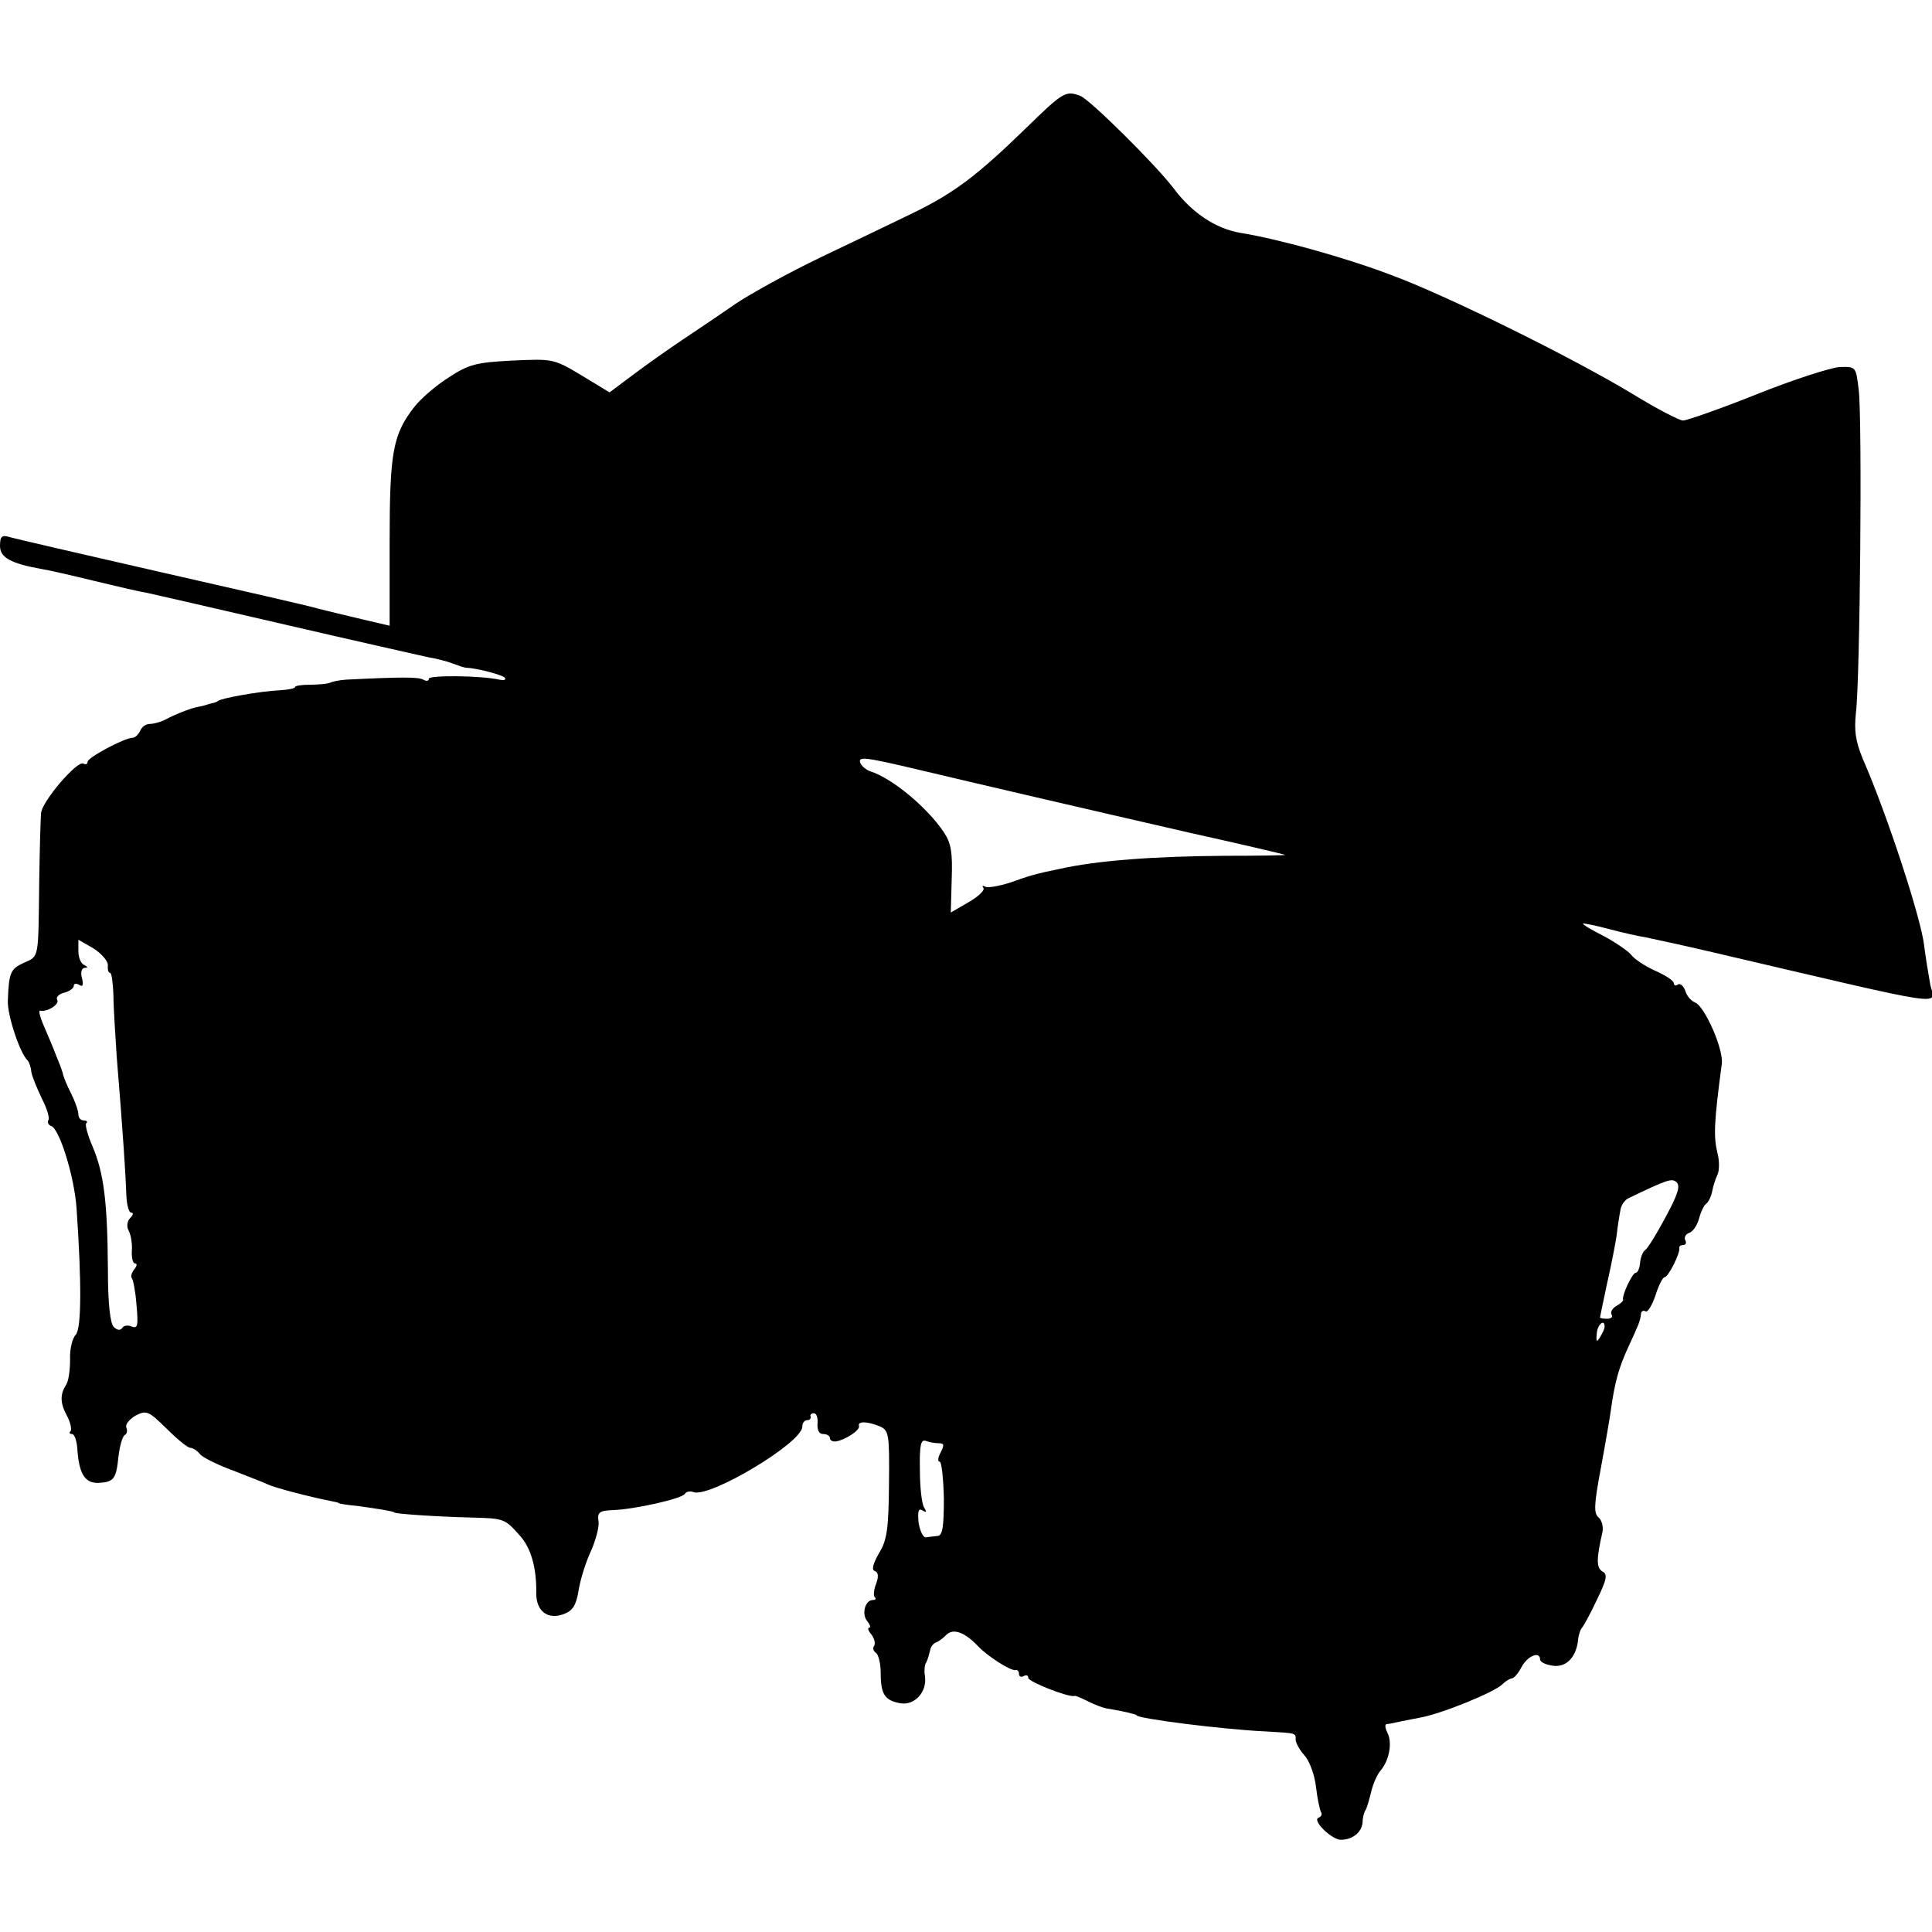
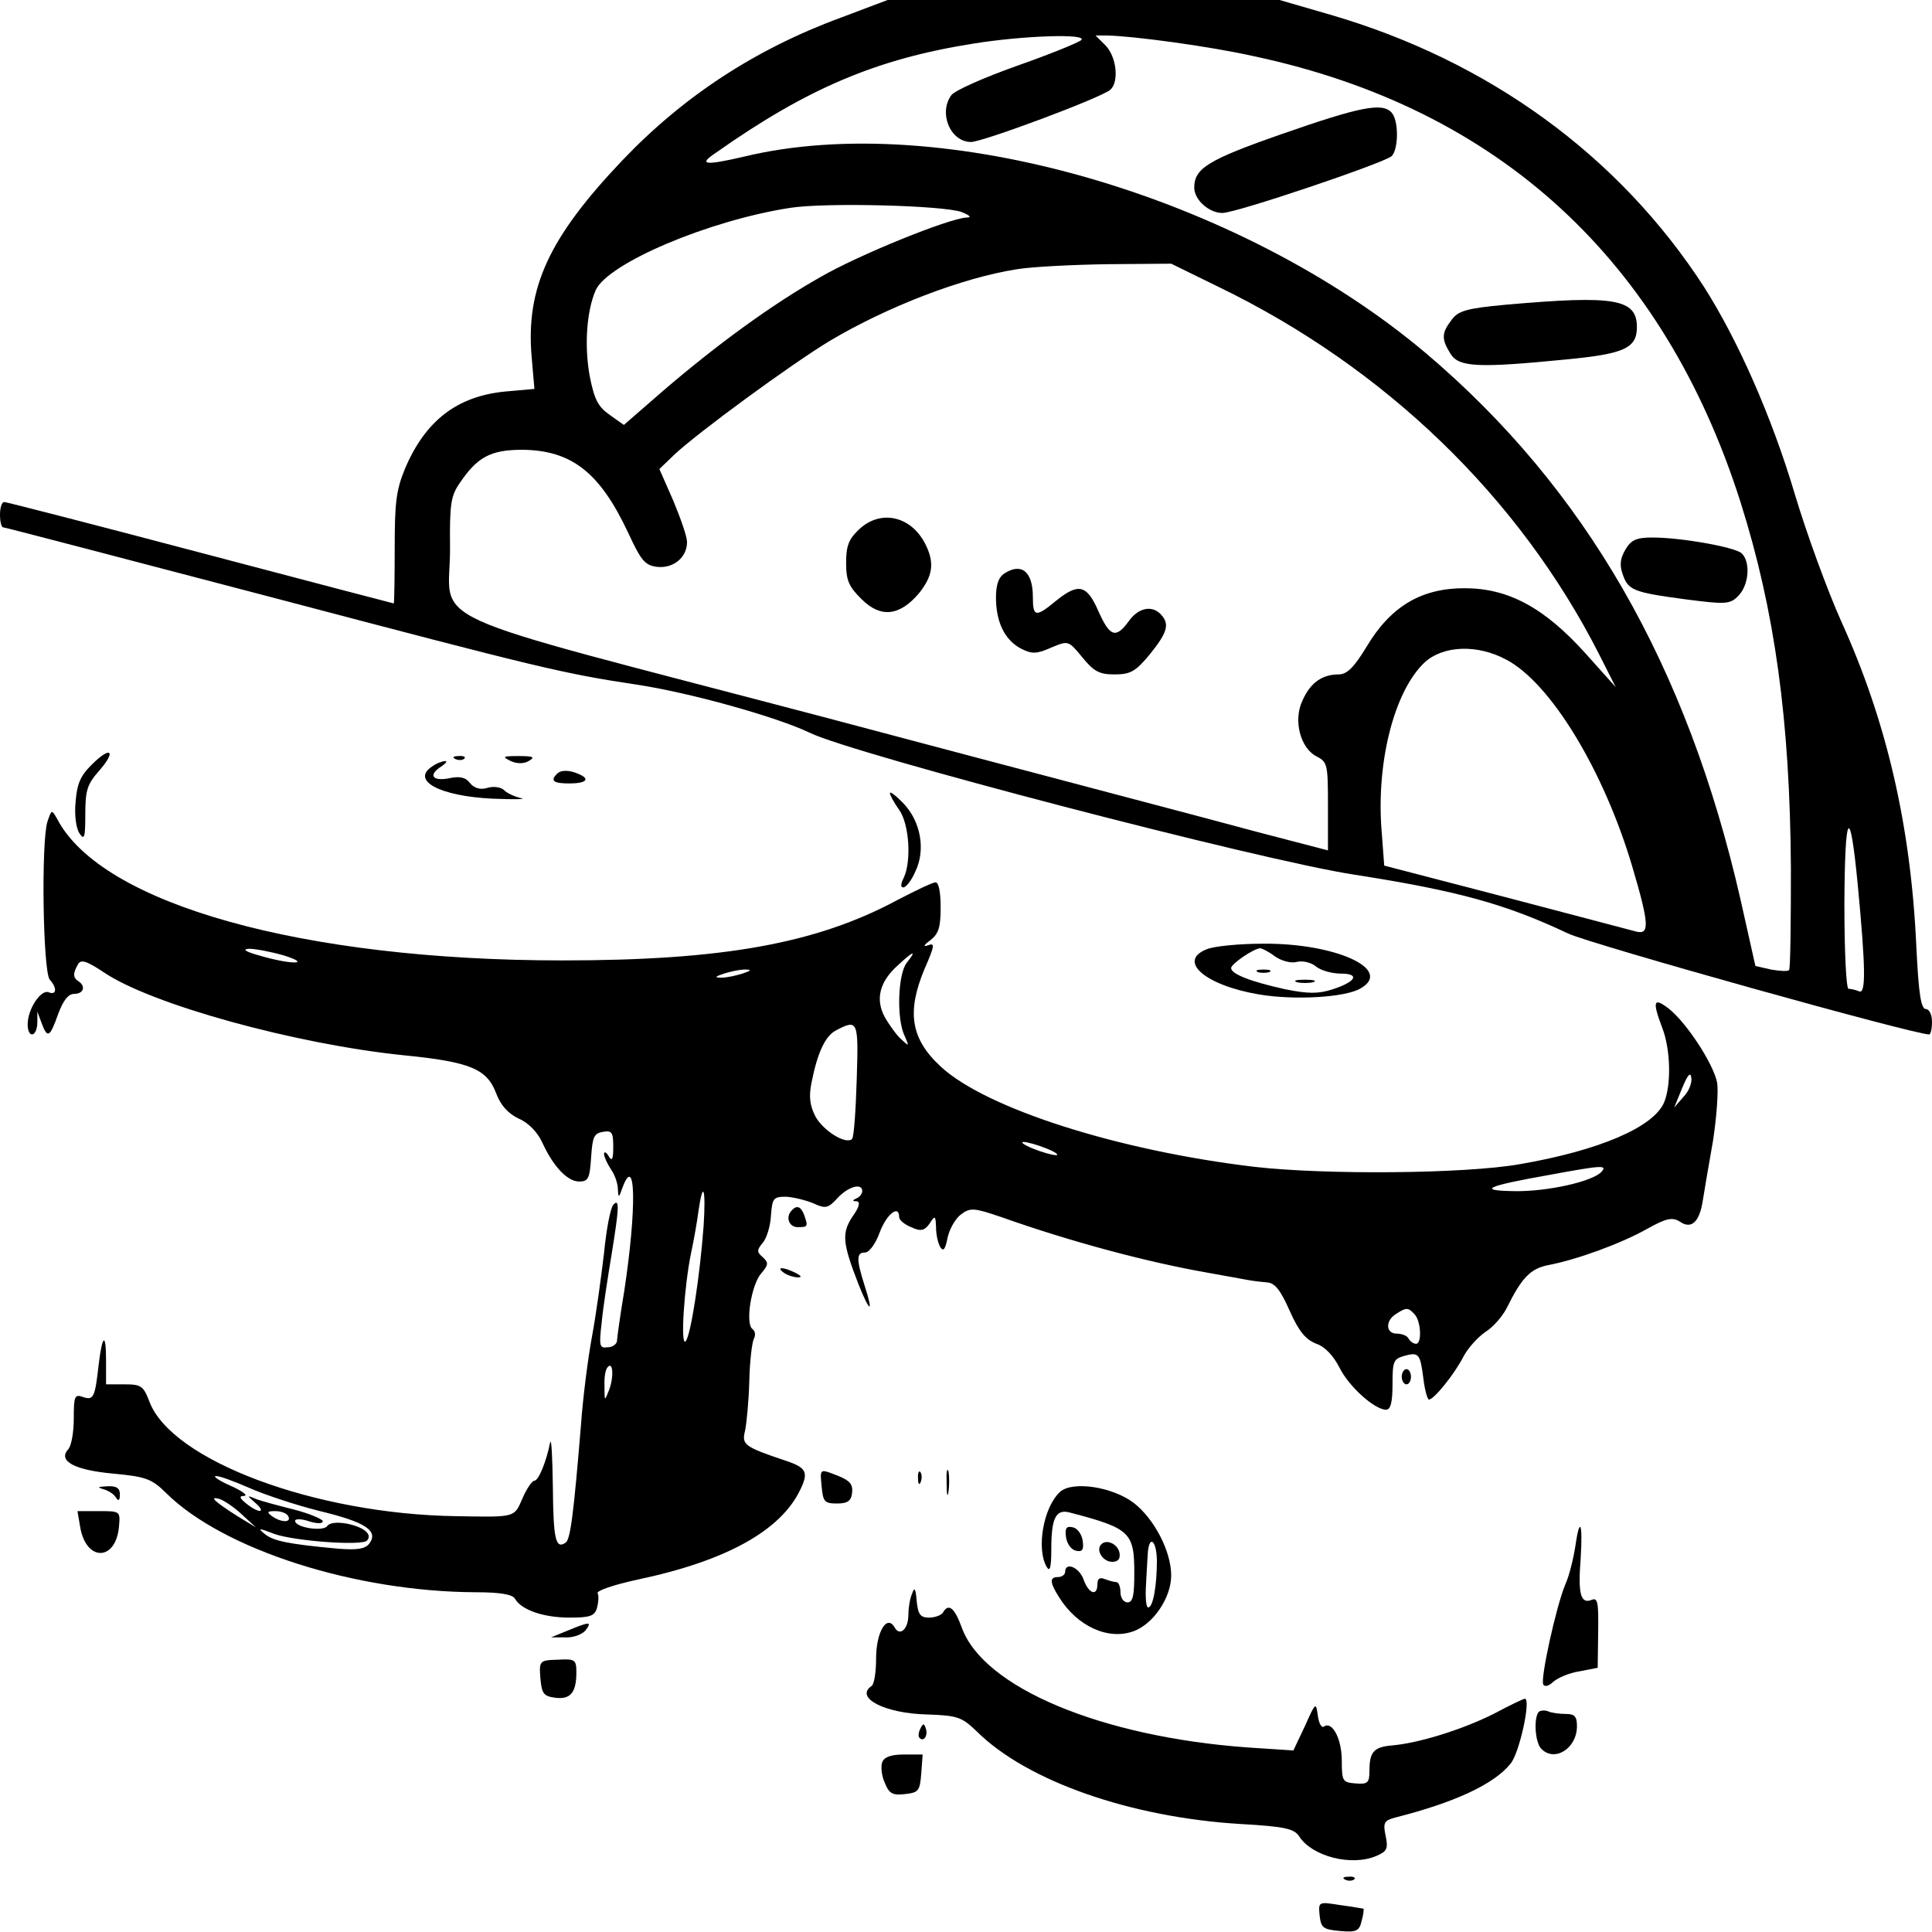
<svg xmlns="http://www.w3.org/2000/svg" version="1.0" width="419pt" height="419pt" viewBox="0 0 419 419" preserveAspectRatio="xMidYMid meet">
-   <g transform="translate(0,419) scale(0.1,-0.1)" fill="#000000" stroke="none">
-     <path d="M2225 3912 c-108 -105 -157 -141 -245 -184 -41 -20 -131 -63 -200 -96 -69 -33 -152 -79 -185 -101 -33 -23 -85 -58 -115 -78 -30 -20 -78 -54 -106 -75 l-52 -39 -61 37 c-60 36 -62 36 -150 32 -78 -4 -94 -8 -137 -36 -27 -17 -61 -46 -75 -64 -47 -60 -54 -98 -54 -294 l0 -181 -60 14 c-33 8 -76 18 -95 23 -19 6 -174 41 -345 80 -171 39 -318 73 -327 76 -14 4 -18 0 -18 -20 0 -25 23 -38 90 -50 14 -2 66 -14 115 -26 50 -12 101 -24 115 -26 14 -3 149 -34 300 -69 151 -35 289 -66 307 -70 18 -3 42 -9 55 -14 13 -5 25 -9 28 -9 25 -1 81 -16 85 -22 3 -5 -3 -6 -12 -4 -40 9 -153 10 -153 2 0 -5 -5 -6 -12 -2 -10 6 -48 6 -168 0 -14 -1 -29 -4 -35 -7 -5 -2 -25 -4 -43 -4 -17 0 -32 -2 -32 -5 0 -3 -15 -6 -33 -7 -43 -2 -126 -17 -134 -23 -2 -2 -7 -4 -13 -5 -5 -1 -13 -4 -17 -5 -5 -1 -12 -3 -18 -4 -14 -3 -47 -16 -67 -27 -10 -5 -25 -9 -33 -9 -9 0 -18 -7 -21 -15 -4 -8 -11 -15 -16 -15 -18 0 -98 -43 -98 -52 0 -5 -4 -7 -9 -4 -13 8 -91 -83 -92 -108 -1 -12 -3 -79 -4 -151 -2 -167 0 -158 -33 -173 -29 -13 -33 -21 -35 -83 -1 -31 26 -113 43 -129 3 -3 7 -14 8 -25 2 -11 13 -37 23 -58 11 -21 17 -42 14 -46 -3 -5 0 -11 6 -13 18 -6 50 -109 55 -178 11 -160 11 -262 -2 -275 -7 -7 -13 -31 -12 -53 0 -22 -3 -46 -8 -54 -14 -22 -14 -40 1 -68 8 -15 11 -30 8 -34 -4 -3 -2 -6 3 -6 6 0 11 -16 12 -36 4 -52 17 -71 46 -70 33 2 38 8 43 58 3 24 9 44 14 46 4 2 6 9 3 16 -3 7 7 18 20 26 24 12 28 10 67 -28 23 -23 46 -42 52 -42 5 0 15 -6 21 -14 6 -7 38 -23 71 -35 33 -13 67 -26 75 -30 14 -7 90 -27 136 -36 11 -2 19 -4 19 -5 0 -1 18 -4 40 -6 45 -6 80 -12 80 -14 0 -3 86 -9 162 -11 78 -2 77 -2 111 -40 24 -27 36 -70 35 -125 0 -39 26 -58 61 -44 18 7 26 19 31 52 4 24 16 62 27 85 10 23 18 52 16 64 -3 19 2 23 32 24 49 2 149 25 155 35 3 5 11 7 19 4 35 -13 236 107 236 142 0 8 5 14 10 14 6 0 9 3 8 8 -2 4 2 7 7 7 6 0 9 -10 8 -22 -1 -14 3 -23 12 -23 8 0 15 -4 15 -9 0 -5 6 -8 13 -7 20 3 52 24 50 33 -4 11 17 11 44 0 21 -9 22 -15 21 -126 -1 -97 -4 -121 -22 -150 -13 -23 -16 -36 -9 -38 8 -3 9 -12 3 -28 -5 -12 -6 -26 -3 -29 4 -3 2 -6 -4 -6 -17 0 -25 -31 -12 -46 6 -8 8 -14 4 -14 -4 0 -2 -7 5 -15 6 -8 9 -19 6 -24 -4 -5 -2 -12 4 -16 5 -3 10 -23 10 -43 0 -47 9 -60 43 -66 31 -5 58 25 53 59 -2 11 -1 25 3 30 3 6 6 17 8 25 1 8 7 16 13 18 6 2 16 10 23 17 15 14 39 5 67 -24 20 -22 73 -56 83 -53 4 1 7 -3 7 -9 0 -5 5 -7 10 -4 6 3 10 2 10 -4 0 -8 88 -43 100 -39 3 1 16 -5 30 -12 14 -7 34 -15 45 -16 26 -4 60 -12 60 -14 0 -7 189 -31 280 -35 67 -4 65 -3 65 -18 0 -7 9 -23 19 -34 11 -12 22 -42 25 -68 3 -25 8 -50 11 -55 3 -5 0 -10 -5 -12 -16 -5 28 -48 48 -48 25 0 45 16 47 37 0 10 3 23 7 28 3 6 8 24 12 40 4 17 13 37 20 45 19 22 26 61 15 82 -5 10 -6 18 -2 19 4 0 15 2 23 4 8 2 31 6 50 10 46 8 161 55 178 72 7 7 17 13 21 13 4 0 14 11 21 25 13 24 40 35 40 16 0 -5 11 -11 25 -13 29 -6 52 15 57 52 1 14 6 27 9 30 3 3 18 30 32 60 22 45 24 56 12 62 -13 8 -13 27 0 84 3 12 -1 27 -8 33 -11 9 -10 28 5 108 10 54 20 112 22 128 8 57 17 90 38 135 22 48 25 54 27 71 0 5 5 8 10 5 4 -3 14 13 21 34 7 22 16 40 20 40 8 0 34 52 32 63 -1 4 3 7 9 7 5 0 7 5 4 10 -3 6 0 13 8 16 9 3 18 17 22 32 4 15 11 29 16 32 4 3 10 15 12 25 2 11 7 28 12 38 4 9 4 30 0 45 -9 37 -8 66 9 194 5 31 -37 126 -58 134 -8 3 -18 14 -21 25 -4 11 -11 17 -16 14 -5 -4 -9 -2 -9 3 0 5 -18 17 -41 27 -22 10 -46 26 -52 35 -7 8 -33 26 -59 40 -26 13 -46 25 -45 27 2 1 27 -4 57 -12 30 -8 66 -16 80 -18 14 -3 75 -16 135 -30 544 -127 490 -119 481 -71 -4 22 -10 59 -13 83 -6 57 -80 284 -133 405 -16 39 -19 61 -15 100 9 70 14 639 6 701 -6 50 -6 50 -41 49 -19 -1 -100 -27 -180 -59 -80 -32 -152 -57 -160 -57 -8 0 -58 26 -110 58 -129 78 -404 214 -524 258 -100 38 -245 78 -326 91 -53 9 -105 43 -145 97 -39 51 -180 191 -202 200 -32 12 -37 9 -118 -70z m-230 -1392 c122 -29 358 -84 585 -136 113 -25 206 -47 207 -48 1 -1 -57 -2 -130 -2 -152 -1 -276 -10 -357 -28 -54 -11 -67 -15 -109 -30 -25 -8 -49 -12 -54 -9 -6 3 -8 2 -4 -3 3 -5 -12 -19 -33 -31 l-38 -22 2 72 c2 58 -1 78 -17 102 -36 54 -112 117 -159 132 -9 3 -19 11 -22 18 -6 15 7 14 129 -15z m-1761 -423 c-1 -10 1 -17 5 -17 3 0 6 -21 7 -48 0 -26 4 -85 7 -132 14 -170 20 -266 21 -302 1 -21 5 -38 11 -38 5 0 4 -5 -3 -12 -6 -6 -8 -18 -3 -27 5 -9 8 -28 7 -43 -1 -16 2 -28 7 -28 5 0 4 -6 -2 -13 -6 -8 -8 -16 -5 -19 3 -4 8 -30 10 -58 4 -44 3 -52 -10 -47 -9 4 -18 2 -21 -3 -4 -6 -11 -5 -18 2 -8 7 -13 50 -13 127 -1 146 -9 207 -33 264 -11 25 -17 48 -14 51 4 3 1 6 -5 6 -7 0 -12 6 -12 13 0 8 -7 28 -16 46 -9 17 -17 37 -18 44 -2 7 -8 23 -14 37 -5 14 -17 42 -26 63 -9 20 -13 36 -9 35 16 -3 43 14 37 24 -3 5 3 12 15 15 12 3 21 10 21 15 0 5 5 6 12 2 8 -5 9 0 6 14 -4 13 -1 22 5 23 8 0 8 2 0 6 -7 2 -13 16 -13 30 l0 25 33 -19 c17 -11 31 -27 31 -36z m3378 -547 c-19 -36 -39 -68 -44 -71 -5 -3 -10 -16 -11 -27 -1 -12 -5 -22 -9 -22 -8 0 -31 -50 -28 -59 1 -2 -5 -8 -14 -13 -9 -5 -14 -13 -11 -19 4 -5 -1 -9 -9 -9 -9 0 -16 1 -16 3 0 1 7 34 15 72 9 39 18 86 21 105 2 19 6 44 8 54 1 11 9 23 17 27 87 42 95 44 105 35 9 -8 2 -28 -24 -76z m-132 -237 c0 -5 -5 -15 -10 -23 -7 -12 -9 -10 -7 8 1 19 17 33 17 15z m-1444 -253 c12 0 12 -4 4 -20 -6 -11 -7 -20 -2 -20 4 0 8 -36 9 -80 0 -61 -3 -80 -13 -81 -8 -1 -19 -2 -26 -3 -6 -1 -13 14 -16 33 -2 24 0 31 9 25 9 -5 9 -3 3 7 -5 8 -9 44 -9 82 -1 53 2 66 13 62 8 -3 20 -5 28 -5z" />
+   <g transform="translate(0,419) scale(0.1,-0.109974)" fill="#000000" stroke="none">
+     <path d="M1823 3775 c-185 -62 -341 -155 -473 -281 -159 -152 -210 -251 -197 -388 l6 -63 -62 -5 c-106 -9 -175 -58 -219 -153 -19 -42 -22 -67 -22 -157 0 -60 -1 -108 -2 -108 -1 0 -190 45 -419 100 -229 55 -421 100 -426 100 -5 0 -9 -11 -9 -25 0 -14 3 -25 7 -25 4 0 268 -63 587 -139 580 -139 626 -149 786 -171 117 -16 305 -64 376 -95 94 -42 978 -252 1182 -280 225 -32 328 -58 463 -116 49 -21 749 -199 783 -199 3 0 6 11 6 25 0 14 -6 25 -13 25 -11 0 -16 30 -21 124 -12 239 -65 445 -163 641 -30 61 -75 173 -100 249 -51 156 -125 307 -198 411 -184 258 -466 445 -810 536 l-110 29 -425 0 -425 0 -102 -35z m522 -44 c-6 -5 -68 -28 -140 -51 -71 -23 -136 -49 -142 -58 -28 -35 -2 -92 43 -92 25 0 282 87 302 103 19 15 14 64 -10 87 l-22 20 25 0 c56 -1 221 -21 319 -41 531 -103 888 -402 1055 -880 74 -213 107 -429 109 -721 0 -108 -1 -199 -4 -201 -3 -3 -20 -2 -39 1 l-34 7 -32 130 c-116 463 -337 812 -682 1078 -405 311 -1053 482 -1480 388 -85 -18 -100 -16 -60 8 198 127 349 185 558 215 109 16 248 20 234 7z m-260 -339 c19 -7 23 -11 11 -11 -39 -2 -232 -73 -316 -117 -105 -54 -223 -132 -341 -224 l-86 -68 -31 20 c-25 16 -33 30 -43 76 -12 60 -7 128 13 170 27 53 244 137 421 162 76 11 331 5 372 -8z m556 -147 c362 -159 654 -415 828 -727 l35 -63 -65 66 c-90 91 -168 129 -263 129 -94 0 -160 -36 -212 -115 -28 -42 -43 -55 -61 -55 -35 0 -61 -16 -78 -51 -21 -39 -5 -95 31 -111 23 -11 24 -16 24 -98 l0 -87 -152 36 c-84 21 -508 122 -942 227 -907 217 -808 176 -810 336 -1 83 2 100 20 124 39 53 68 67 137 67 107 -1 168 -45 229 -163 29 -57 37 -65 64 -68 35 -3 64 19 64 49 0 11 -14 47 -30 82 l-30 62 32 28 c50 43 254 179 338 225 124 67 286 124 405 141 33 5 122 9 197 10 l138 1 101 -45z m626 -736 c96 -46 211 -218 273 -408 37 -114 38 -135 8 -128 -13 3 -141 34 -284 68 l-262 62 -5 61 c-14 139 26 283 93 340 40 33 114 36 177 5z m762 -444 c17 -163 18 -216 3 -210 -8 3 -18 5 -23 5 -5 0 -9 72 -9 168 1 184 12 198 29 37z" />
+     <path d="M2781 3546 c-161 -51 -191 -68 -191 -106 0 -24 32 -50 61 -50 30 0 349 98 367 112 15 13 16 70 0 86 -20 20 -67 12 -237 -42z" />
+     <path d="M3265 3209 c-84 -7 -103 -12 -117 -30 -22 -26 -22 -38 -2 -67 18 -26 59 -28 249 -11 127 11 155 22 155 64 0 56 -49 63 -285 44z" />
+     <path d="M3525 2726 c-11 -17 -13 -30 -6 -48 12 -32 22 -36 137 -50 86 -10 96 -10 114 7 23 21 27 67 7 84 -15 12 -130 31 -194 31 -34 0 -46 -5 -58 -24z" />
+     <path d="M1863 2766 c-22 -19 -28 -32 -28 -66 0 -35 6 -47 34 -72 41 -37 82 -33 124 12 29 33 34 58 16 93 -30 59 -98 74 -146 33z" />
+     <path d="M2178 2679 c-12 -7 -18 -22 -18 -47 0 -49 19 -84 54 -101 24 -11 34 -11 66 2 37 14 37 14 67 -19 25 -28 37 -34 70 -34 35 0 46 6 77 40 38 43 43 59 24 78 -19 19 -49 14 -70 -13 -28 -35 -41 -31 -66 20 -25 52 -43 56 -92 20 -44 -33 -50 -32 -50 8 0 50 -25 68 -62 46z" />
+     <path d="M200 2303 c-26 -23 -33 -39 -36 -74 -3 -26 1 -52 8 -62 11 -15 13 -9 13 37 0 47 4 59 29 85 39 40 27 51 -14 14z" />
+     <path d="M988 2313 c7 -3 16 -2 19 1 4 3 -2 6 -13 5 -11 0 -14 -3 -6 -6z" />
+     <path d="M1108 2309 c15 -6 30 -5 40 1 13 7 8 9 -23 9 -35 0 -37 -1 -17 -10z" />
+     <path d="M938 2299 c-48 -28 15 -59 130 -64 48 -2 76 -1 62 1 -14 3 -31 10 -37 16 -7 6 -24 8 -37 4 -15 -4 -28 0 -37 10 -9 11 -22 14 -46 9 -36 -6 -45 7 -15 24 9 6 13 10 7 10 -5 0 -18 -4 -27 -10z" />
+     <path d="M1207 2283 c-14 -13 -6 -18 28 -18 37 0 46 9 19 19 -20 8 -39 8 -47 -1z" />
+     <path d="M1930 2246 c0 -4 9 -19 20 -33 22 -28 27 -101 10 -134 -7 -13 -7 -19 -1 -19 6 0 18 14 26 31 23 43 12 99 -26 135 -16 15 -29 24 -29 20z" />
+     <path d="M103 2190 c-14 -38 -10 -297 5 -312 16 -16 15 -31 -2 -25 -17 7 -46 -33 -46 -63 0 -28 20 -26 21 3 l0 22 9 -22 c13 -32 18 -29 36 17 11 27 22 40 35 40 20 0 26 15 9 25 -12 7 -12 16 -1 33 6 11 19 7 57 -16 103 -63 414 -141 649 -163 145 -13 181 -27 201 -75 10 -24 26 -40 49 -50 21 -8 41 -27 51 -47 24 -48 55 -77 80 -77 20 0 23 6 26 48 3 40 6 47 26 50 19 3 22 -1 22 -30 0 -25 -3 -29 -10 -18 -5 8 -10 10 -10 4 0 -5 7 -19 15 -30 8 -10 15 -28 15 -39 1 -18 2 -18 10 3 29 70 31 -41 4 -203 -9 -49 -16 -95 -16 -100 -1 -6 -10 -12 -21 -12 -17 -2 -18 3 -12 50 3 29 13 87 21 131 17 95 18 114 4 100 -6 -6 -15 -48 -20 -95 -6 -46 -17 -120 -26 -164 -9 -44 -20 -123 -24 -175 -16 -177 -23 -225 -33 -232 -22 -14 -27 6 -28 110 -1 59 -3 98 -6 87 -8 -37 -25 -75 -34 -75 -5 0 -17 -16 -26 -35 -18 -38 -14 -37 -143 -35 -307 4 -618 110 -666 226 -13 31 -18 34 -54 34 l-40 0 0 47 c0 56 -8 52 -16 -8 -8 -65 -11 -71 -34 -64 -18 6 -20 2 -20 -42 0 -27 -5 -54 -12 -61 -23 -23 13 -41 97 -48 71 -6 84 -10 116 -39 124 -111 409 -194 671 -195 51 0 80 -4 85 -13 14 -22 62 -37 118 -37 45 0 55 3 60 20 3 11 4 24 1 28 -3 5 36 17 87 27 193 37 311 97 353 178 18 34 13 43 -34 57 -88 27 -94 31 -86 59 3 14 8 58 9 97 1 40 6 77 10 84 4 7 3 15 -3 19 -16 10 -3 87 19 110 16 17 16 21 3 32 -13 10 -13 14 1 29 8 9 16 33 17 53 3 34 5 37 33 37 17 -1 43 -7 59 -13 26 -11 32 -10 52 10 23 23 54 31 54 14 0 -5 -6 -12 -12 -14 -10 -4 -10 -6 0 -6 8 -1 6 -11 -9 -30 -24 -33 -22 -52 13 -134 25 -57 33 -58 13 -2 -18 52 -18 65 1 65 9 0 23 17 32 40 15 36 42 55 42 30 0 -6 12 -15 26 -20 21 -9 29 -7 40 7 12 17 13 16 14 -7 0 -14 4 -31 9 -39 7 -10 11 -5 16 18 4 17 17 38 29 46 20 14 29 13 87 -5 152 -49 317 -89 449 -110 36 -6 74 -12 85 -14 11 -2 30 -4 43 -5 17 -1 29 -15 49 -56 20 -41 35 -57 58 -65 19 -6 37 -24 50 -47 20 -37 76 -83 101 -83 10 0 14 15 14 50 0 45 2 50 25 56 32 8 35 5 42 -45 3 -23 9 -41 12 -41 11 0 56 51 75 85 10 17 31 38 47 48 16 9 37 30 47 48 32 59 51 77 89 84 64 11 159 43 214 71 43 22 56 24 72 15 25 -16 43 -1 50 42 3 18 13 70 22 117 8 47 12 99 9 115 -8 37 -66 118 -105 146 -33 23 -36 15 -14 -38 18 -42 20 -112 4 -147 -23 -49 -141 -95 -314 -122 -120 -19 -422 -21 -575 -5 -296 32 -581 115 -679 197 -66 55 -75 108 -36 193 22 46 23 52 8 47 -12 -4 -10 0 5 10 18 13 22 26 22 65 0 29 -4 49 -11 49 -6 0 -43 -16 -83 -35 -176 -86 -379 -119 -726 -119 -563 0 -1000 111 -1096 279 -12 19 -12 19 -21 -5z m512 -264 c63 -18 18 -19 -50 -1 -32 8 -41 13 -25 14 14 0 48 -6 75 -13z m1352 -14 c-20 -22 -23 -112 -5 -145 10 -21 10 -21 -7 -7 -10 8 -26 28 -36 44 -21 35 -12 70 29 103 33 28 41 30 19 5z m-357 -22 c-14 -4 -34 -8 -45 -8 -16 0 -15 2 5 8 14 4 34 8 45 8 16 0 15 -2 -5 -8z m248 -209 c-2 -60 -6 -113 -10 -117 -13 -12 -63 16 -80 45 -12 22 -14 39 -8 66 13 60 30 92 53 103 48 23 49 19 45 -97z m1793 -34 l-20 -21 17 38 c12 26 18 33 20 21 2 -10 -5 -27 -17 -38z m-1381 -102 c19 -7 28 -13 20 -13 -8 0 -31 6 -50 13 -19 7 -28 13 -20 13 8 0 31 -6 50 -13z m1203 -46 c-19 -19 -117 -39 -188 -38 -83 1 -62 10 75 32 113 19 127 20 113 6z m-1947 -106 c-8 -99 -28 -217 -39 -228 -12 -12 -3 110 12 175 6 25 13 62 16 83 10 62 16 42 11 -30z m1542 -175 c14 -14 16 -58 3 -58 -6 0 -13 5 -16 10 -3 6 -15 10 -26 10 -24 0 -25 26 -1 39 22 13 26 13 40 -1z m-1747 -149 c-10 -23 -10 -23 -10 7 -1 17 2 34 7 38 11 12 14 -18 3 -45z m-781 -193 c32 -13 101 -34 154 -46 100 -22 127 -39 107 -64 -9 -11 -28 -13 -69 -10 -107 9 -139 15 -158 29 -16 12 -13 12 21 0 43 -14 190 -24 201 -13 12 12 -6 26 -42 33 -23 4 -39 2 -44 -4 -7 -12 -70 -4 -70 10 0 4 14 4 30 -1 17 -5 30 -5 30 0 0 4 -28 15 -62 23 -35 8 -72 17 -83 21 -20 8 -20 7 -1 -8 25 -20 7 -21 -20 -1 -15 11 -16 15 -4 15 8 1 -5 10 -30 20 -25 10 -39 19 -32 19 7 1 39 -10 72 -23z m-15 -53 l30 -25 -40 22 c-50 29 -63 40 -39 34 10 -3 33 -17 49 -31z m100 -3 c8 -13 -15 -13 -35 0 -12 8 -11 10 7 10 12 0 25 -4 28 -10z" />
+     <path d="M2617 1938 c-64 -23 -4 -71 113 -89 77 -12 189 -6 221 12 71 37 -54 89 -211 88 -52 0 -108 -5 -123 -11z m148 -14 c14 -9 35 -14 47 -11 13 3 32 -1 42 -9 11 -8 35 -14 54 -14 42 0 33 -16 -18 -31 -30 -9 -53 -9 -102 0 -75 15 -118 30 -118 42 0 8 48 38 63 39 4 0 19 -7 32 -16z" />
+     <path d="M2728 1893 c6 -2 18 -2 25 0 6 3 1 5 -13 5 -14 0 -19 -2 -12 -5z" />
+     <path d="M2813 1873 c9 -2 25 -2 35 0 9 3 1 5 -18 5 -19 0 -27 -2 -17 -5z" />
+     <path d="M1717 1423 c-14 -13 -6 -33 13 -33 22 0 23 1 14 24 -7 17 -16 20 -27 9z" />
+     <path d="M1700 1300 c8 -5 22 -9 30 -9 10 0 8 3 -5 9 -27 12 -43 12 -25 0z" />
+     <path d="M3040 1095 c0 -8 5 -15 10 -15 6 0 10 7 10 15 0 8 -4 15 -10 15 -5 0 -10 -7 -10 -15z" />
+     <path d="M2053 885 c0 -22 2 -30 4 -17 2 12 2 30 0 40 -3 9 -5 -1 -4 -23z" />
+     <path d="M1782 878 c3 -29 6 -33 33 -33 23 0 31 5 33 21 2 17 -5 24 -29 33 -42 15 -41 16 -37 -21z" />
+     <path d="M1991 894 c0 -11 3 -14 6 -6 3 7 2 16 -1 19 -3 4 -6 -2 -5 -13z" />
+     <path d="M225 873 c11 -3 23 -10 27 -17 5 -7 8 -5 8 7 0 12 -7 17 -27 16 -22 -1 -23 -2 -8 -6z" />
+     <path d="M2299 868 c-36 -30 -52 -112 -29 -148 7 -11 10 -1 10 35 0 62 10 80 41 72 130 -31 139 -39 139 -119 0 -45 -3 -58 -15 -58 -8 0 -15 9 -15 20 0 11 -4 20 -9 20 -5 0 -16 3 -25 6 -11 4 -16 1 -16 -10 0 -25 -19 -19 -30 9 -9 24 -40 36 -40 15 0 -5 -7 -10 -15 -10 -19 0 -19 -10 2 -40 39 -57 106 -85 161 -67 43 14 82 66 82 110 0 48 -37 112 -81 143 -46 32 -133 44 -160 22z m210 -135 c0 -49 -8 -93 -19 -93 -4 0 -6 17 -5 38 1 20 3 49 4 65 2 41 19 32 20 -10z" />
+     <path d="M174 798 c13 -68 77 -67 84 1 3 31 3 31 -44 31 l-46 0 6 -32z" />
+     <path d="M2312 778 c2 -12 11 -24 21 -26 14 -3 18 1 15 20 -2 12 -11 24 -21 26 -14 3 -18 -1 -15 -20z" />
+     <path d="M3416 758 c-4 -23 -13 -56 -21 -72 -20 -43 -55 -188 -48 -198 3 -5 12 -3 21 5 10 8 35 18 57 21 l40 7 1 70 c1 59 -1 69 -14 64 -24 -9 -30 12 -24 81 5 72 -2 86 -12 22z" />
+     <path d="M2388 764 c-12 -11 4 -34 24 -34 13 0 18 6 16 17 -3 18 -29 29 -40 17z" />
+     <path d="M1978 667 c-5 -10 -8 -29 -8 -42 0 -28 -19 -43 -30 -24 -17 26 -40 -10 -40 -62 0 -26 -4 -51 -10 -54 -37 -23 29 -54 120 -56 67 -2 76 -5 109 -34 109 -98 334 -169 571 -182 96 -5 117 -9 128 -25 28 -39 113 -59 167 -38 23 9 26 14 20 40 -6 26 -3 30 22 36 126 29 213 65 249 106 19 20 45 128 31 128 -3 0 -33 -13 -68 -30 -66 -30 -159 -57 -219 -62 -41 -3 -50 -13 -50 -50 0 -24 -4 -27 -30 -25 -28 2 -30 4 -30 45 0 43 -21 79 -39 67 -5 -3 -11 7 -13 22 -4 27 -5 26 -28 -21 l-25 -48 -100 6 c-317 21 -572 118 -619 236 -16 40 -29 49 -41 30 -3 -5 -17 -10 -30 -10 -19 0 -24 6 -27 33 -2 25 -5 28 -10 14z" />
+     <path d="M1230 594 l-35 -13 31 0 c17 -1 37 6 44 14 15 18 8 17 -40 -1z" />
+     <path d="M1172 500 c3 -30 7 -35 32 -38 33 -4 46 10 46 50 0 25 -3 27 -40 25 -40 -1 -41 -2 -38 -37z" />
+     <path d="M3337 434 c-11 -12 -8 -59 5 -72 28 -28 78 -1 78 44 0 19 -5 24 -24 24 -13 0 -31 2 -38 5 -8 3 -17 2 -21 -1z" />
+     <path d="M1996 401 c-4 -7 -5 -15 -2 -18 9 -9 19 4 14 18 -4 11 -6 11 -12 0z" />
+     <path d="M1913 334 c-3 -8 -1 -27 6 -40 9 -21 17 -25 44 -22 29 3 32 6 35 41 l3 37 -41 0 c-28 0 -43 -5 -47 -16z" />
+     <path d="M2918 103 c7 -3 16 -2 19 1 4 3 -2 6 -13 5 -11 0 -14 -3 -6 -6z" />
+     <path d="M2862 32 c3 -24 8 -27 44 -30 36 -3 42 0 47 20 4 12 5 23 4 24 -1 0 -24 4 -50 7 -48 7 -48 7 -45 -21z" />
  </g>
</svg>
